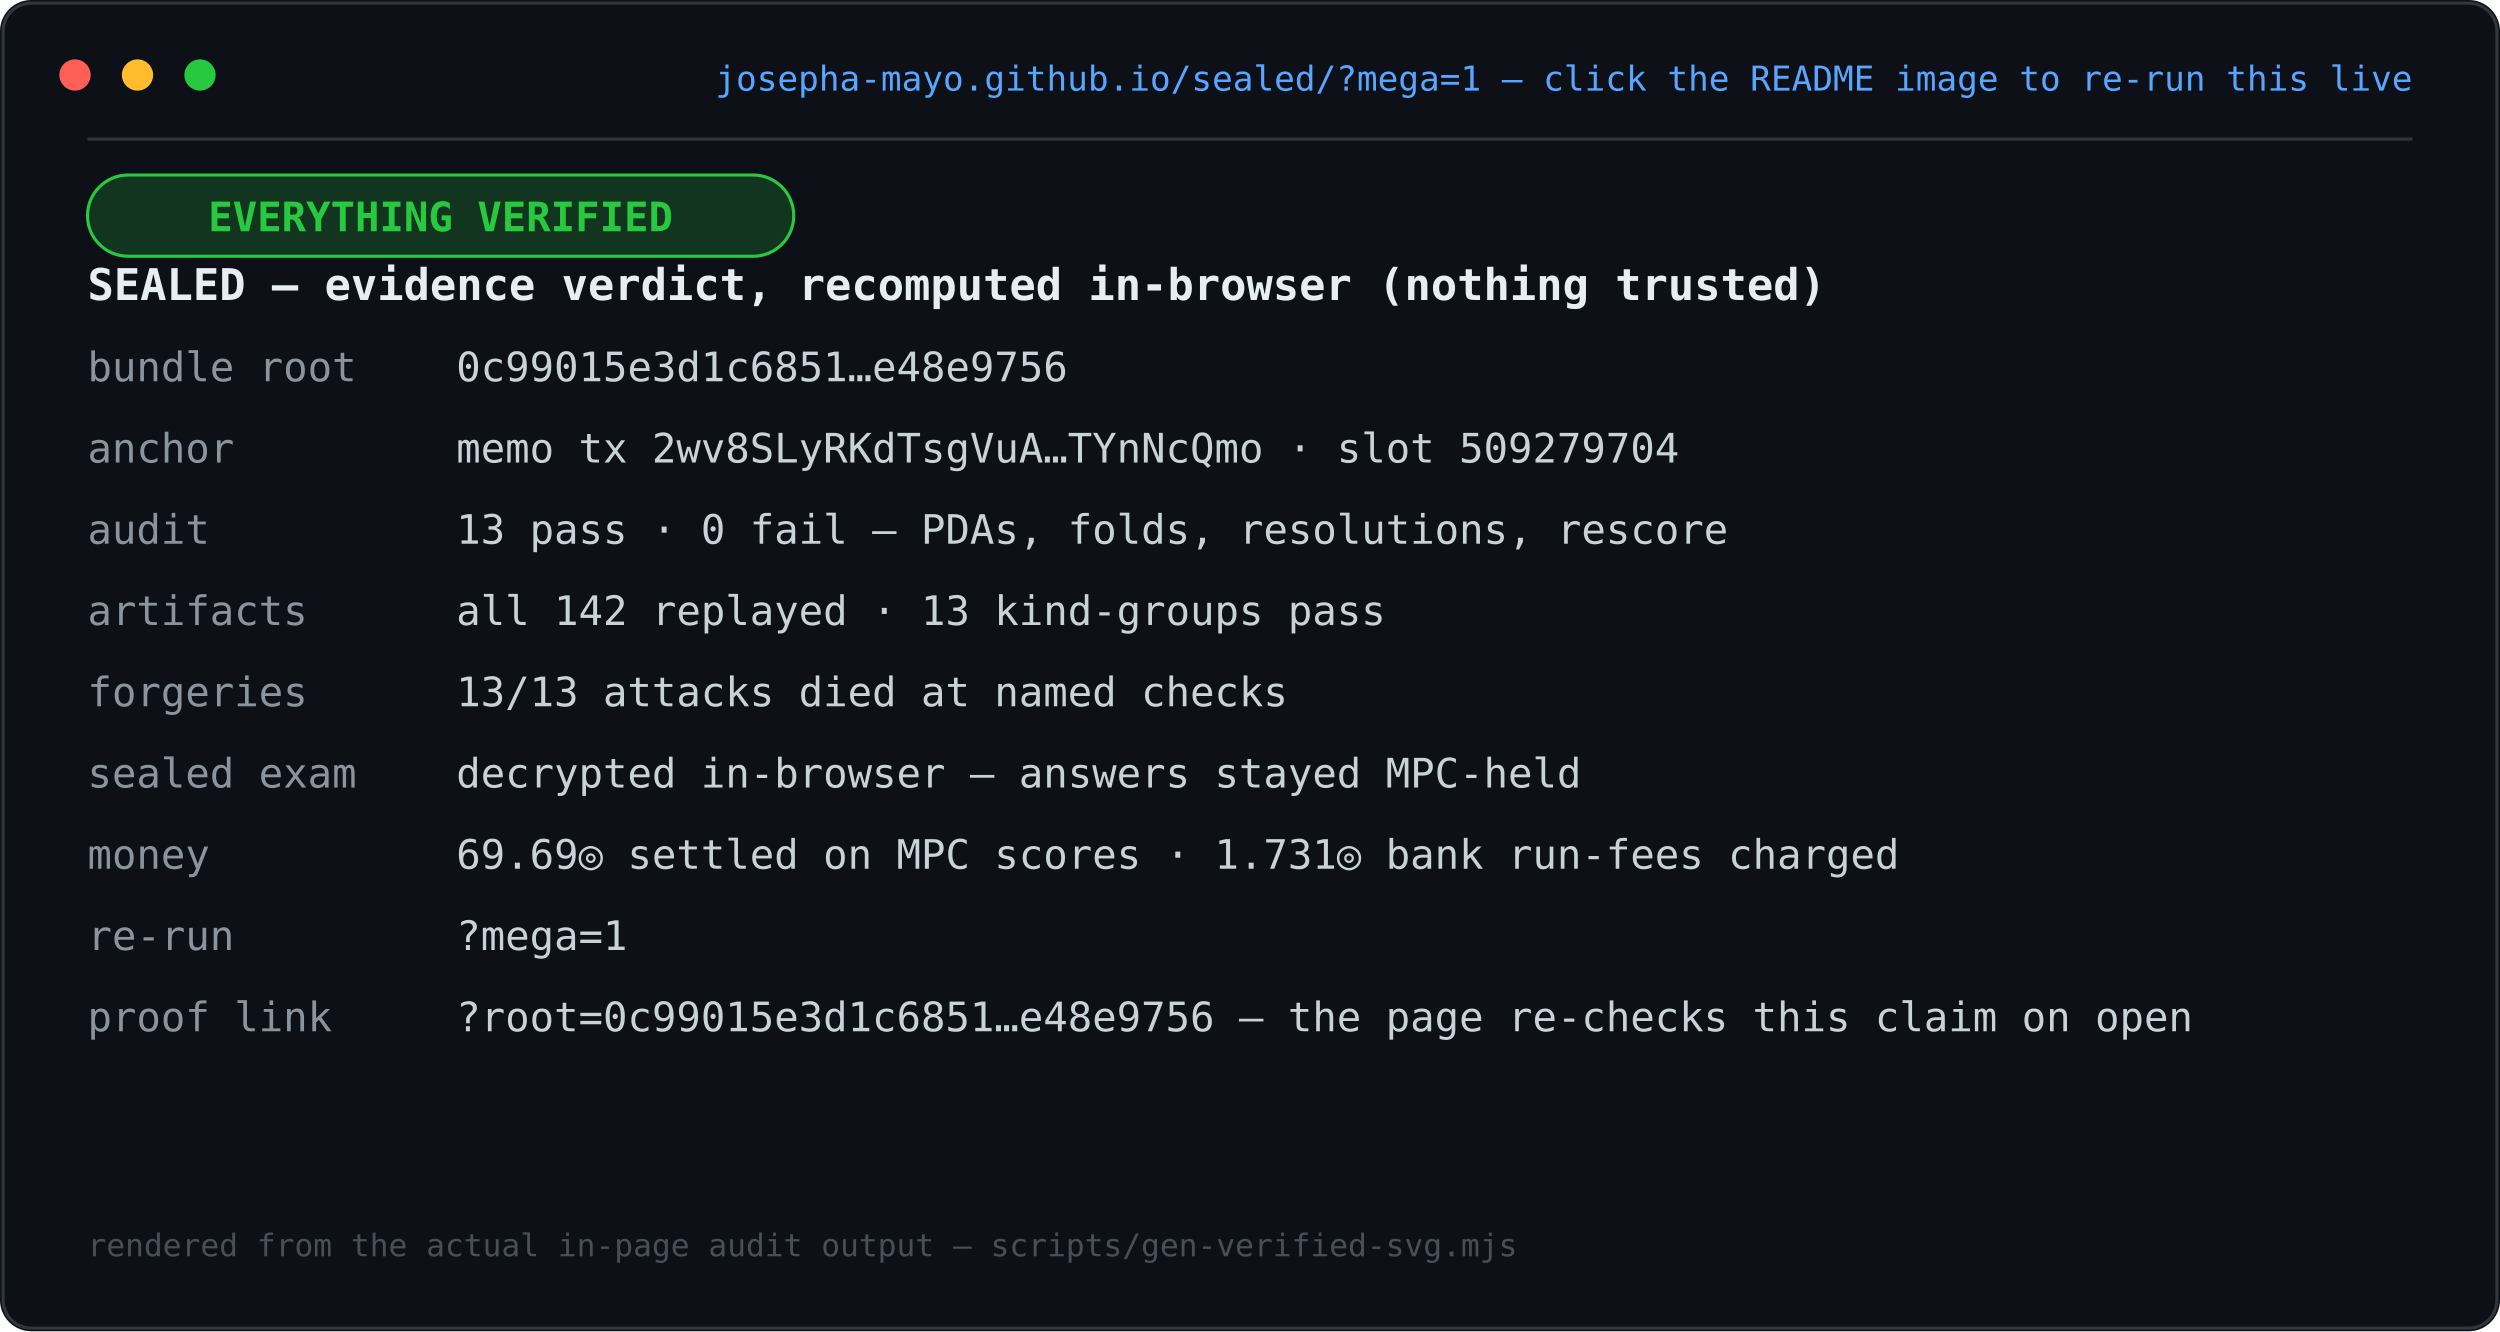
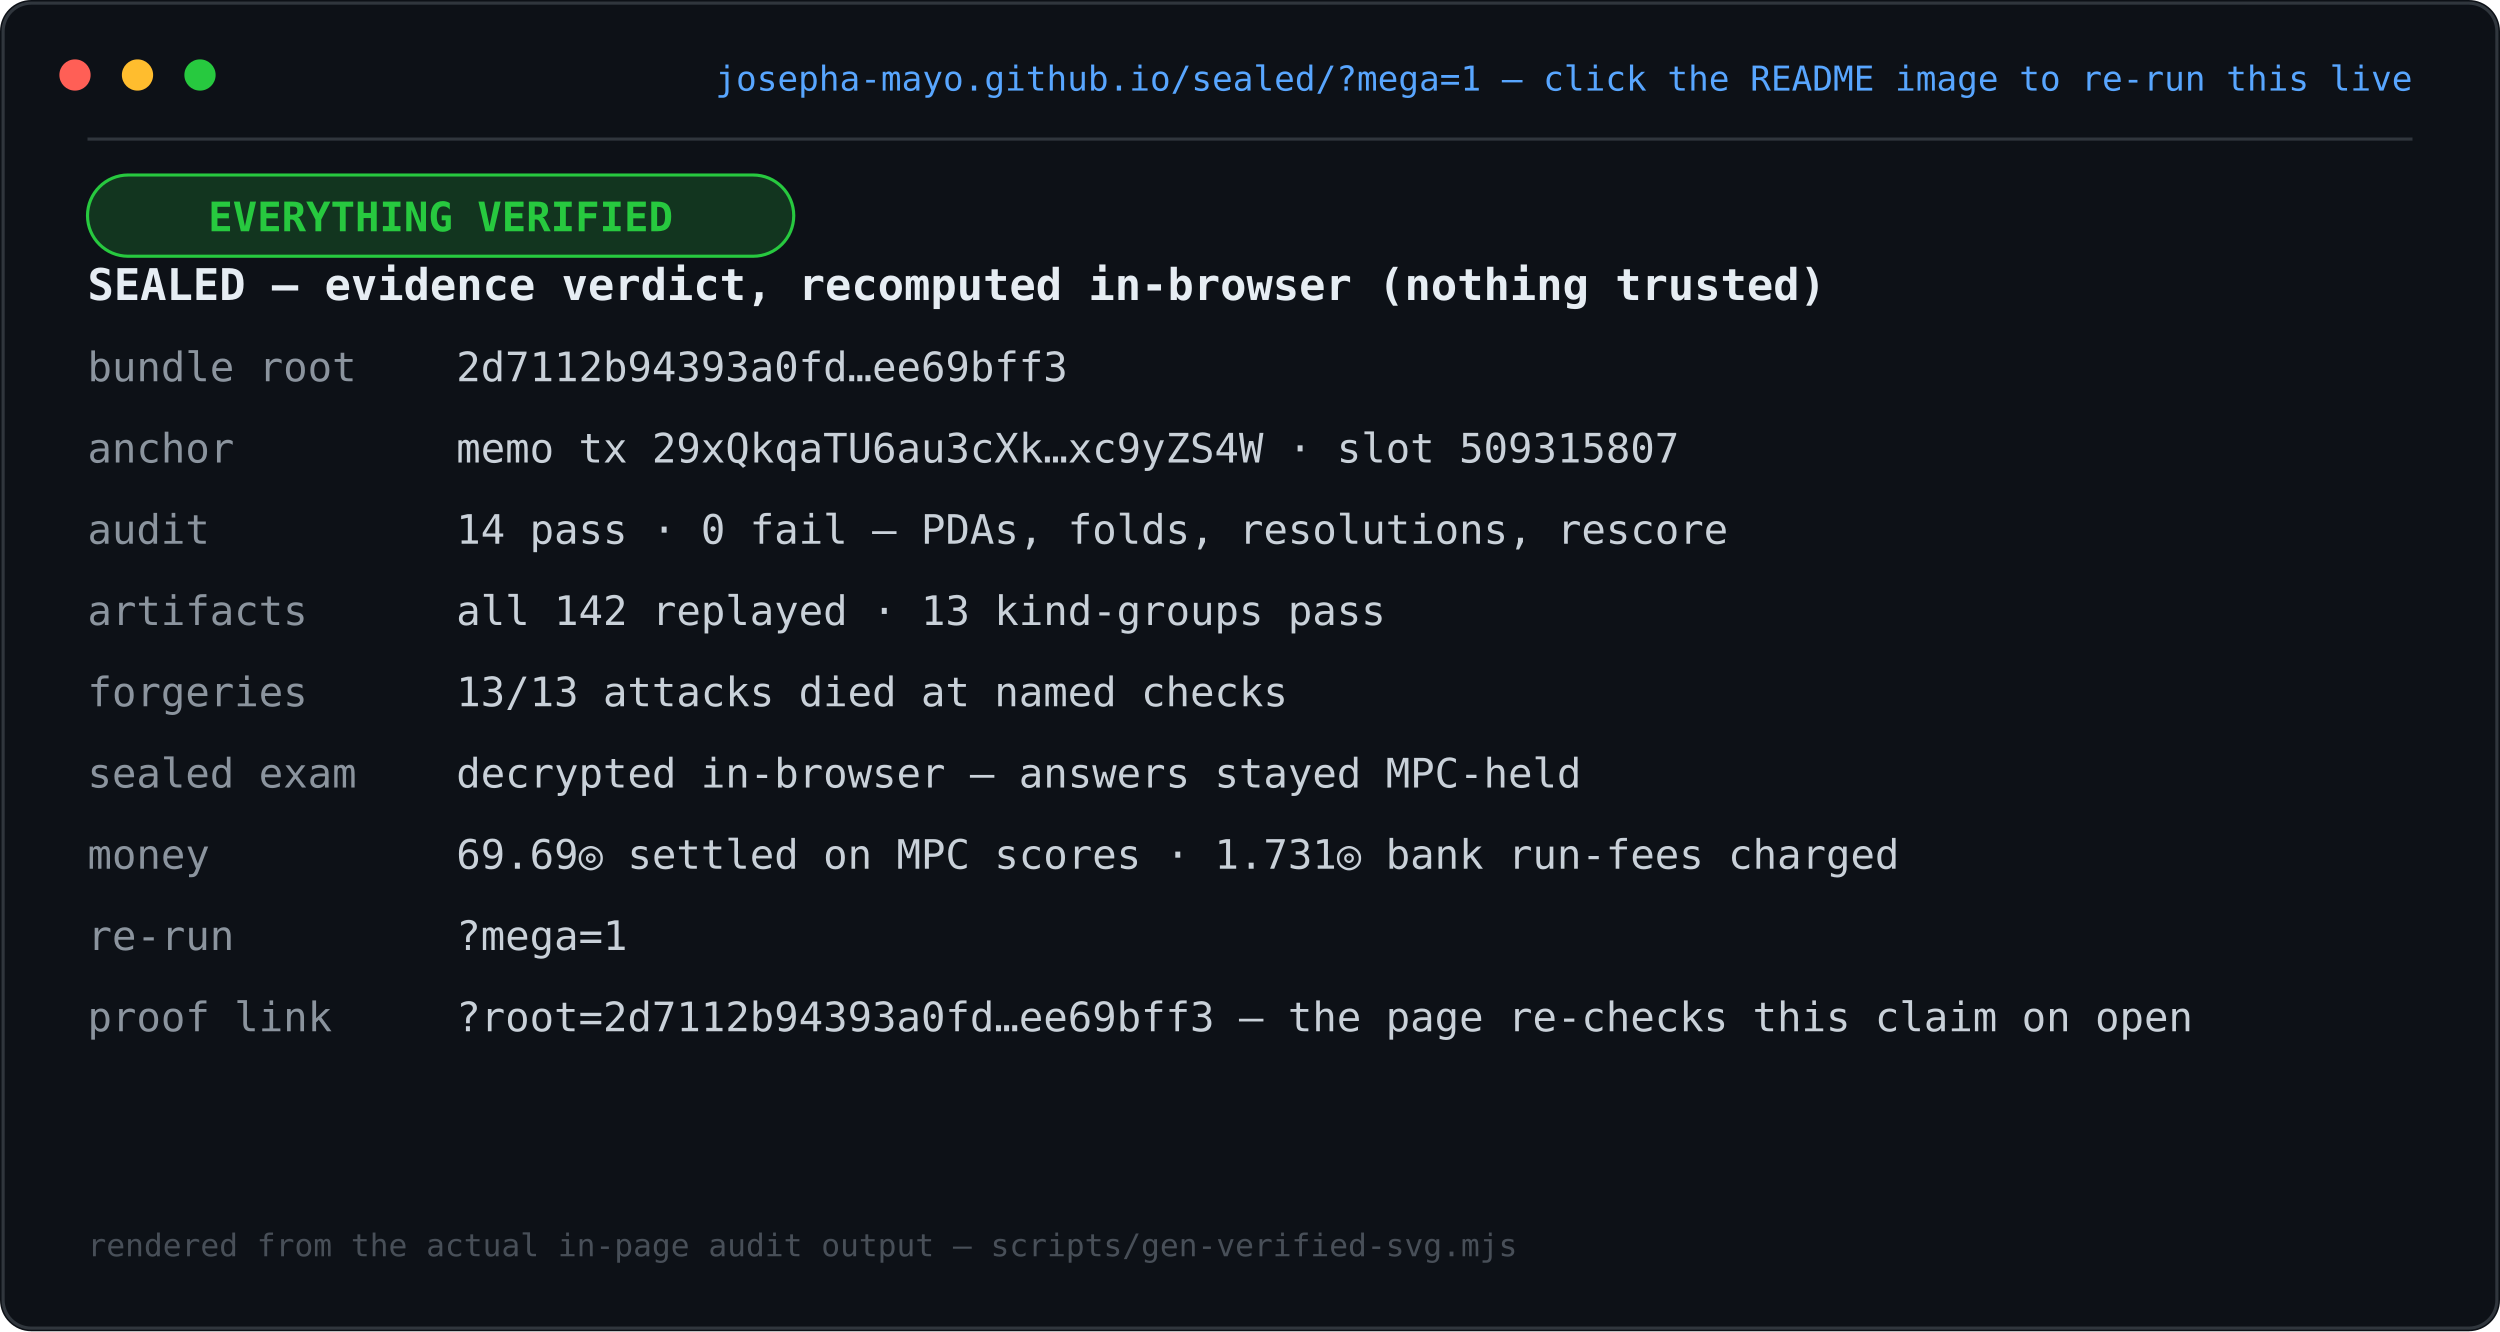
<svg xmlns="http://www.w3.org/2000/svg" width="800" height="426" viewBox="0 0 800 426" font-family="ui-monospace,SFMono-Regular,Menlo,Consolas,monospace">
  <rect width="800" height="426" rx="10" fill="#0d1117" />
  <rect x="1" y="1" width="798" height="424" rx="9" fill="none" stroke="#30363d" />
  <circle cx="24" cy="24" r="5" fill="#ff5f56" />
  <circle cx="44" cy="24" r="5" fill="#ffbd2e" />
  <circle cx="64" cy="24" r="5" fill="#27c93f" />
  <text x="772" y="29" text-anchor="end" class="url">josepha-mayo.github.io/sealed/?mega=1 — click the README image to re-run this live</text>
  <rect x="28" y="44" width="744" height="1" fill="#30363d" />
  <rect x="28" y="56" width="226" height="26" rx="13" fill="#12351f" stroke="#27c93f" stroke-width="1" />
  <text x="141" y="74" text-anchor="middle" class="pill">EVERYTHING VERIFIED</text>
  <text x="28" y="96" class="hdr">SEALED — evidence verdict, recomputed in-browser (nothing trusted)</text>
  <text x="28" y="122" class="k">bundle root</text>
-   <text x="146" y="122" class="v">0c99015e3d1c6851…e48e9756</text>
+   <text x="146" y="122" class="v">2d7112b94393a0fd…ee69bff3</text>
  <text x="28" y="148" class="k">anchor</text>
-   <text x="146" y="148" class="v">memo tx 2wv8SLyRKdTsgVuA…TYnNcQmo · slot 509279704</text>
+   <text x="146" y="148" class="v">memo tx 29xQkqaTU6au3cXk…xc9yZS4W · slot 509315807</text>
  <text x="28" y="174" class="k">audit</text>
-   <text x="146" y="174" class="v">13 pass · 0 fail — PDAs, folds, resolutions, rescore</text>
+   <text x="146" y="174" class="v">14 pass · 0 fail — PDAs, folds, resolutions, rescore</text>
  <text x="28" y="200" class="k">artifacts</text>
  <text x="146" y="200" class="v">all 142 replayed · 13 kind-groups pass</text>
  <text x="28" y="226" class="k">forgeries</text>
  <text x="146" y="226" class="v">13/13 attacks died at named checks</text>
  <text x="28" y="252" class="k">sealed exam</text>
  <text x="146" y="252" class="v">decrypted in-browser — answers stayed MPC-held</text>
  <text x="28" y="278" class="k">money</text>
  <text x="146" y="278" class="v">69.69◎ settled on MPC scores · 1.731◎ bank run-fees charged</text>
  <text x="28" y="304" class="k">re-run</text>
  <text x="146" y="304" class="v">?mega=1</text>
  <text x="28" y="330" class="k">proof link</text>
-   <text x="146" y="330" class="v">?root=0c99015e3d1c6851…e48e9756 — the page re-checks this claim on open</text>
+   <text x="146" y="330" class="v">?root=2d7112b94393a0fd…ee69bff3 — the page re-checks this claim on open</text>
  <text x="28" y="402" class="foot">rendered from the actual in-page audit output — scripts/gen-verified-svg.mjs</text>
  <style>
.hdr{fill:#e6edf3;font-size:14px;font-weight:700}
.k{fill:#8b949e;font-size:13px}
.v{fill:#c9d1d9;font-size:13px}
.pill{fill:#27c93f;font-size:13px;font-weight:700}
.url{fill:#58a6ff;font-size:11px}
.foot{fill:#484f58;font-size:10px}
</style>
</svg>
